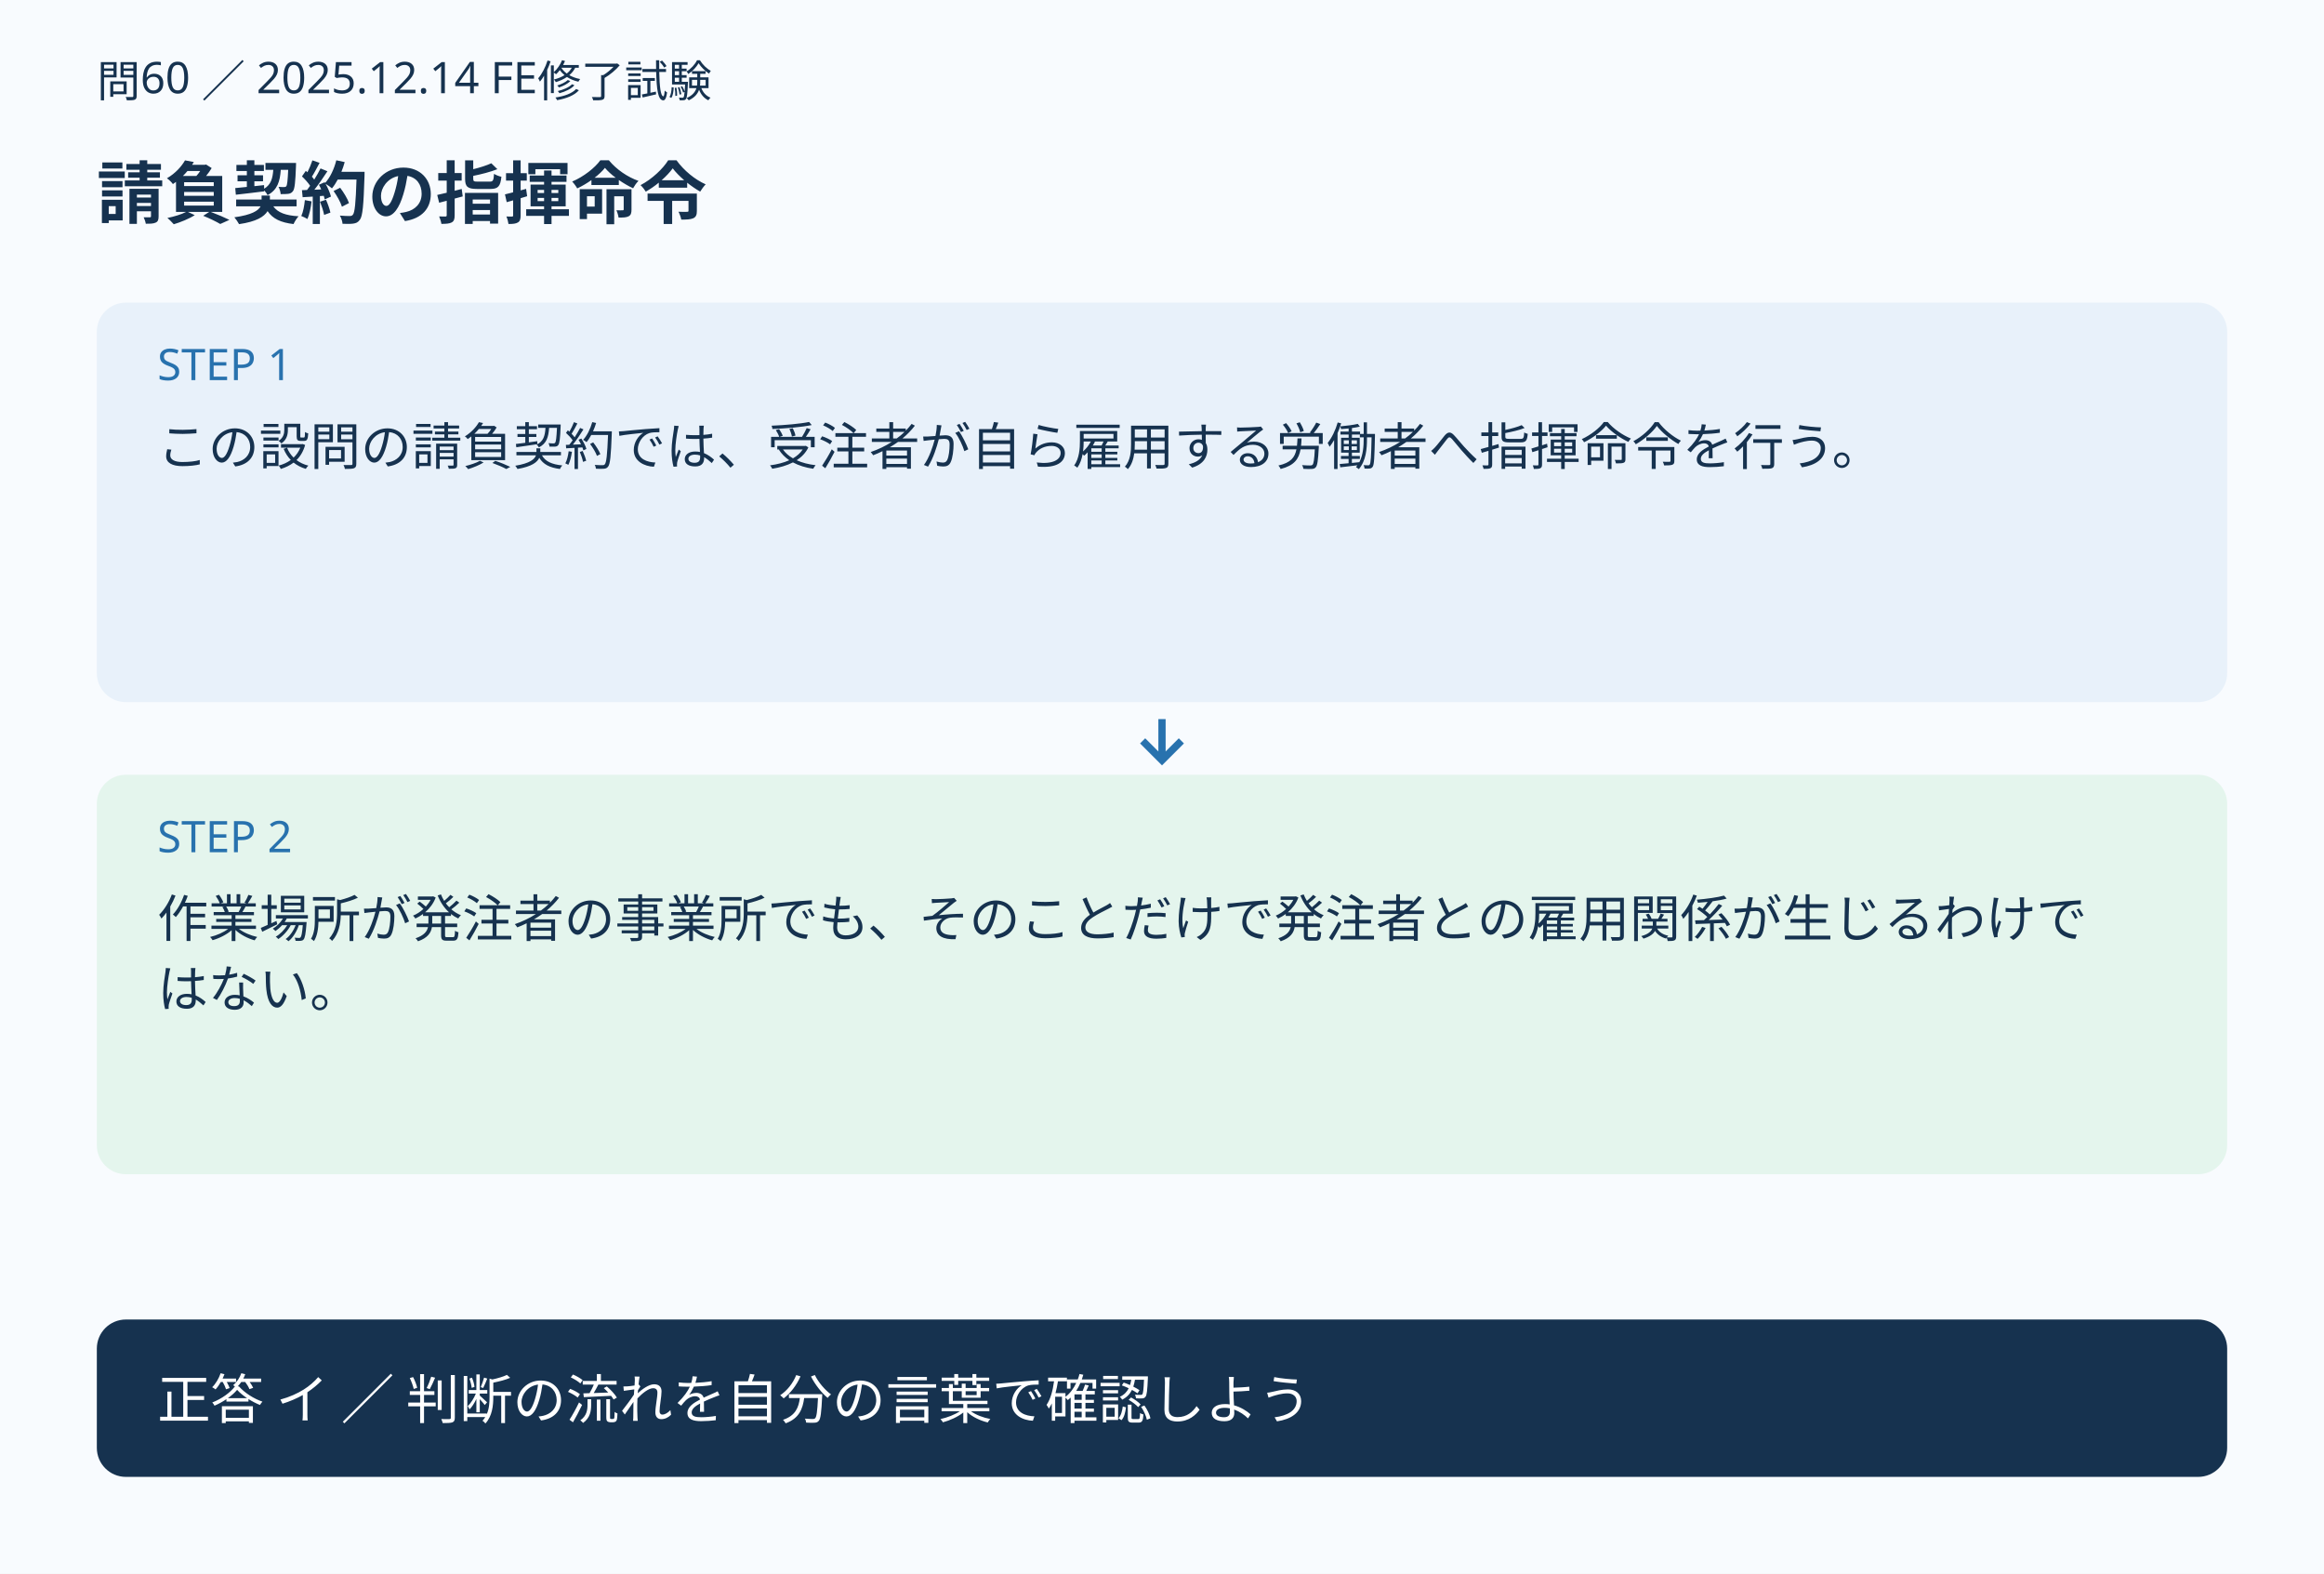
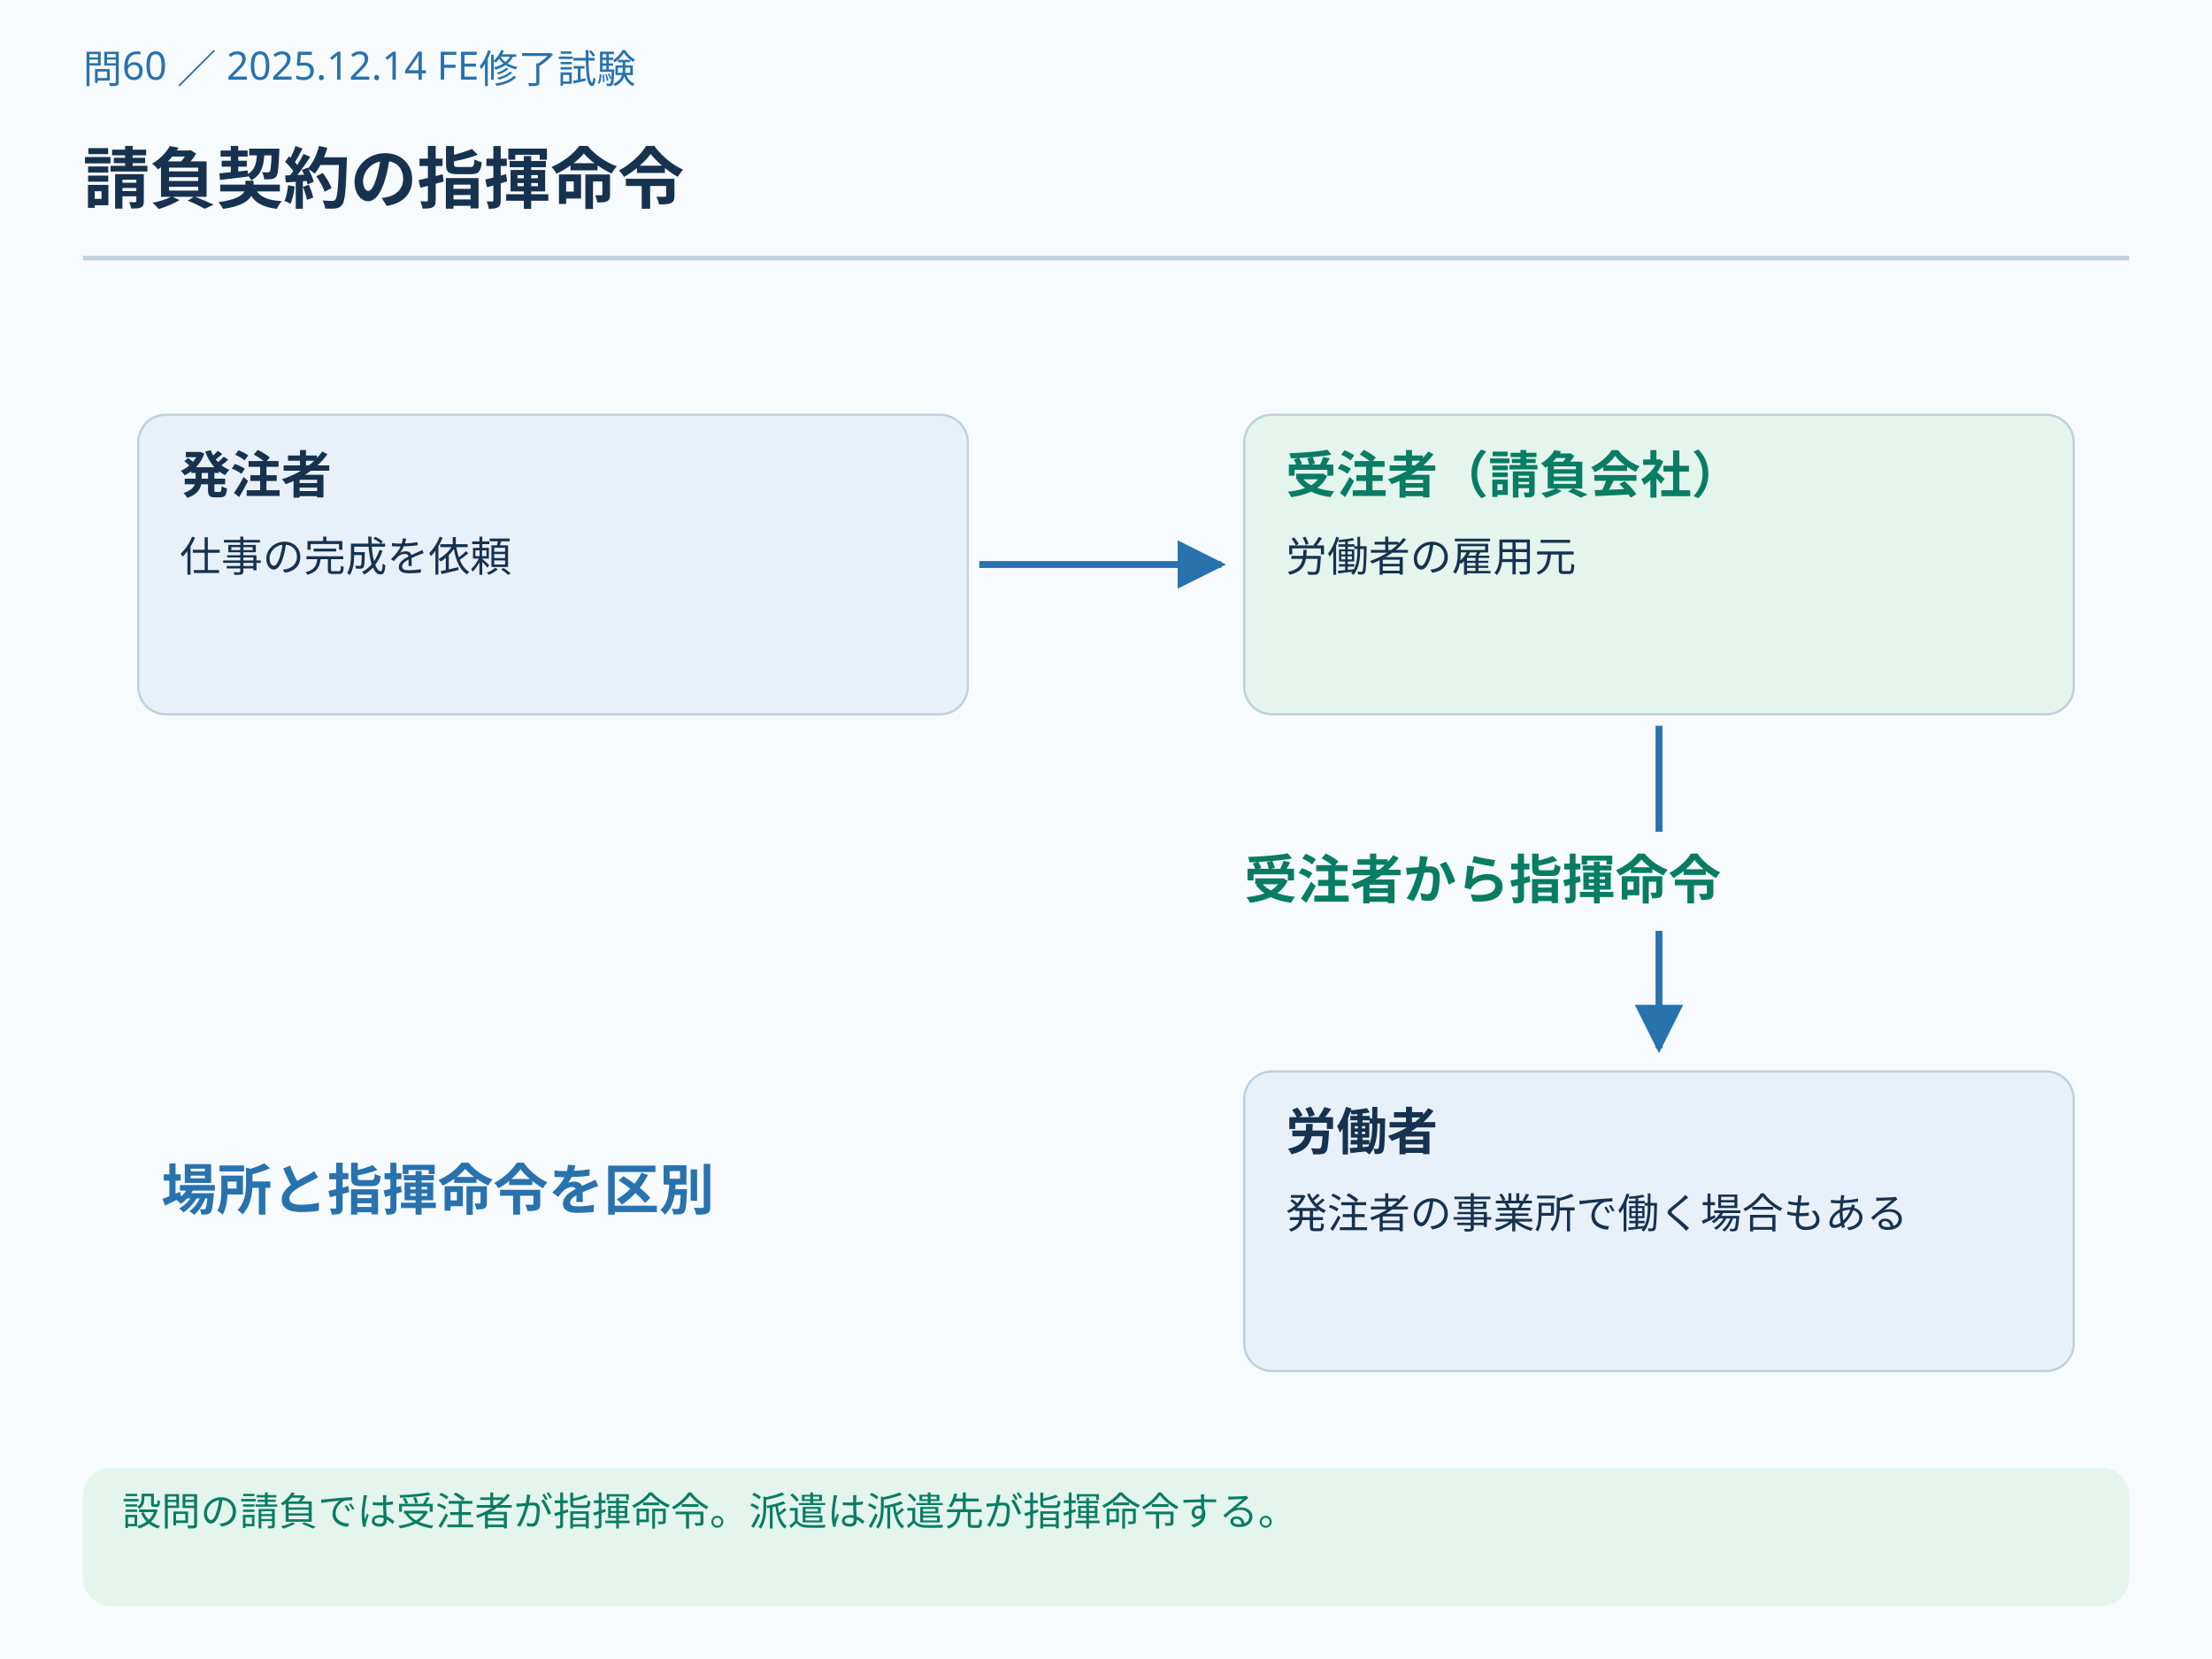
- <svg xmlns="http://www.w3.org/2000/svg" viewBox="0 0 960 650" role="img" aria-labelledby="t60">
-   <rect width="960" height="650" fill="#f8fbfe" />
+ <svg xmlns="http://www.w3.org/2000/svg" viewBox="0 0 960 720" role="img" aria-labelledby="title60 desc60">
+   <defs>
+     <marker id="arrow60" viewBox="0 0 10 10" refX="9" refY="5" markerWidth="7" markerHeight="7" orient="auto-start-reverse">
+       <path d="M0 0L10 5L0 10Z" fill="#2872ae" />
+     </marker>
+   </defs>
+   <rect width="960" height="720" fill="#f8fbfe" />
  <g font-family="Meiryo,Yu Gothic,sans-serif" fill="#16324f">
-     <text x="40" y="40" font-size="18">問60 ／ 2025.12.14 FE修了試験</text>
-     <text x="40" y="90" font-size="28" font-weight="bold">請負契約の指揮命令</text>
-     <rect x="40" y="125" width="880" height="165" rx="12" fill="#e8f1fa" />
-     <text x="65" y="157" font-size="18" fill="#2872ae">STEP 1</text>
-     <text x="65" y="192" font-size="21">この設問の請負契約では、受注者が自ら雇用する労働者へ指揮命令を行う。</text>
-     <path d="M480 297v17m-8-8 8 8 8-8" fill="none" stroke="#2872ae" stroke-width="3" />
-     <rect x="40" y="320" width="880" height="165" rx="12" fill="#e4f5ed" />
-     <text x="65" y="352" font-size="18" fill="#2872ae">STEP 2</text>
-     <text x="65" y="387" font-size="21">作業場所が発注者の事業所でも、そのことだけで発注者との雇用関係が生じるわけで</text>
-     <text x="65" y="416" font-size="21">はない。</text>
-     <rect x="40" y="545" width="880" height="65" rx="12" fill="#16324f" />
-     <text x="65" y="586" font-size="22" fill="white">正答 イ ／ 判断の流れを自分の言葉で確認しよう</text>
+     <text x="36" y="36" font-size="17" fill="#2872ae" font-weight="400" text-anchor="start">問60 ／ 2025.12.14 FE修了試験</text>
+     <text x="36" y="88" font-size="29" fill="#16324f" font-weight="700" text-anchor="start">請負契約の指揮命令</text>
+     <line x1="36" y1="112" x2="924" y2="112" stroke="#bfd0df" stroke-width="2" />
+     <rect x="60" y="180" width="360" height="130" rx="12" fill="#e8f1fa" stroke="#bfd0df" />
+     <text x="78" y="214" font-size="22" fill="#16324f" font-weight="700" text-anchor="start">発注者</text>
+     <text x="78" y="248" font-size="18" fill="#16324f" font-weight="400" text-anchor="start">仕事の完成を依頼</text>
+     <rect x="540" y="180" width="360" height="130" rx="12" fill="#e4f5ed" stroke="#bfd0df" />
+     <text x="558" y="214" font-size="22" fill="#087d64" font-weight="700" text-anchor="start">受注者（請負会社）</text>
+     <text x="558" y="248" font-size="18" fill="#16324f" font-weight="400" text-anchor="start">労働者の雇用元</text>
+     <line x1="425" y1="245" x2="530" y2="245" stroke="#2872ae" stroke-width="3" marker-end="url(#arrow60)" />
+     <rect x="540" y="465" width="360" height="130" rx="12" fill="#e8f1fa" stroke="#bfd0df" />
+     <text x="558" y="499" font-size="22" fill="#16324f" font-weight="700" text-anchor="start">労働者</text>
+     <text x="558" y="533" font-size="18" fill="#16324f" font-weight="400" text-anchor="start">発注者の事業所で働く場合もある</text>
+     <line x1="720" y1="315" x2="720" y2="455" stroke="#2872ae" stroke-width="3" marker-end="url(#arrow60)" />
+     <rect x="525" y="361" width="310" height="43" rx="4" fill="#f8fbfe" stroke="none" />
+     <text x="540" y="390" font-size="23" fill="#087d64" font-weight="700" text-anchor="start">受注者から指揮命令</text>
+     <text x="70" y="525" font-size="24" fill="#2872ae" font-weight="700" text-anchor="start">場所と指揮命令を区別</text>
+     <rect x="36" y="637" width="888" height="60" rx="12" fill="#e4f5ed" stroke="none" />
+     <text x="53" y="662" font-size="17" fill="#087d64" font-weight="400" text-anchor="start">設問の請負では受注者が指揮命令。派遣は派遣先が指揮命令する。</text>
  </g>
</svg>
